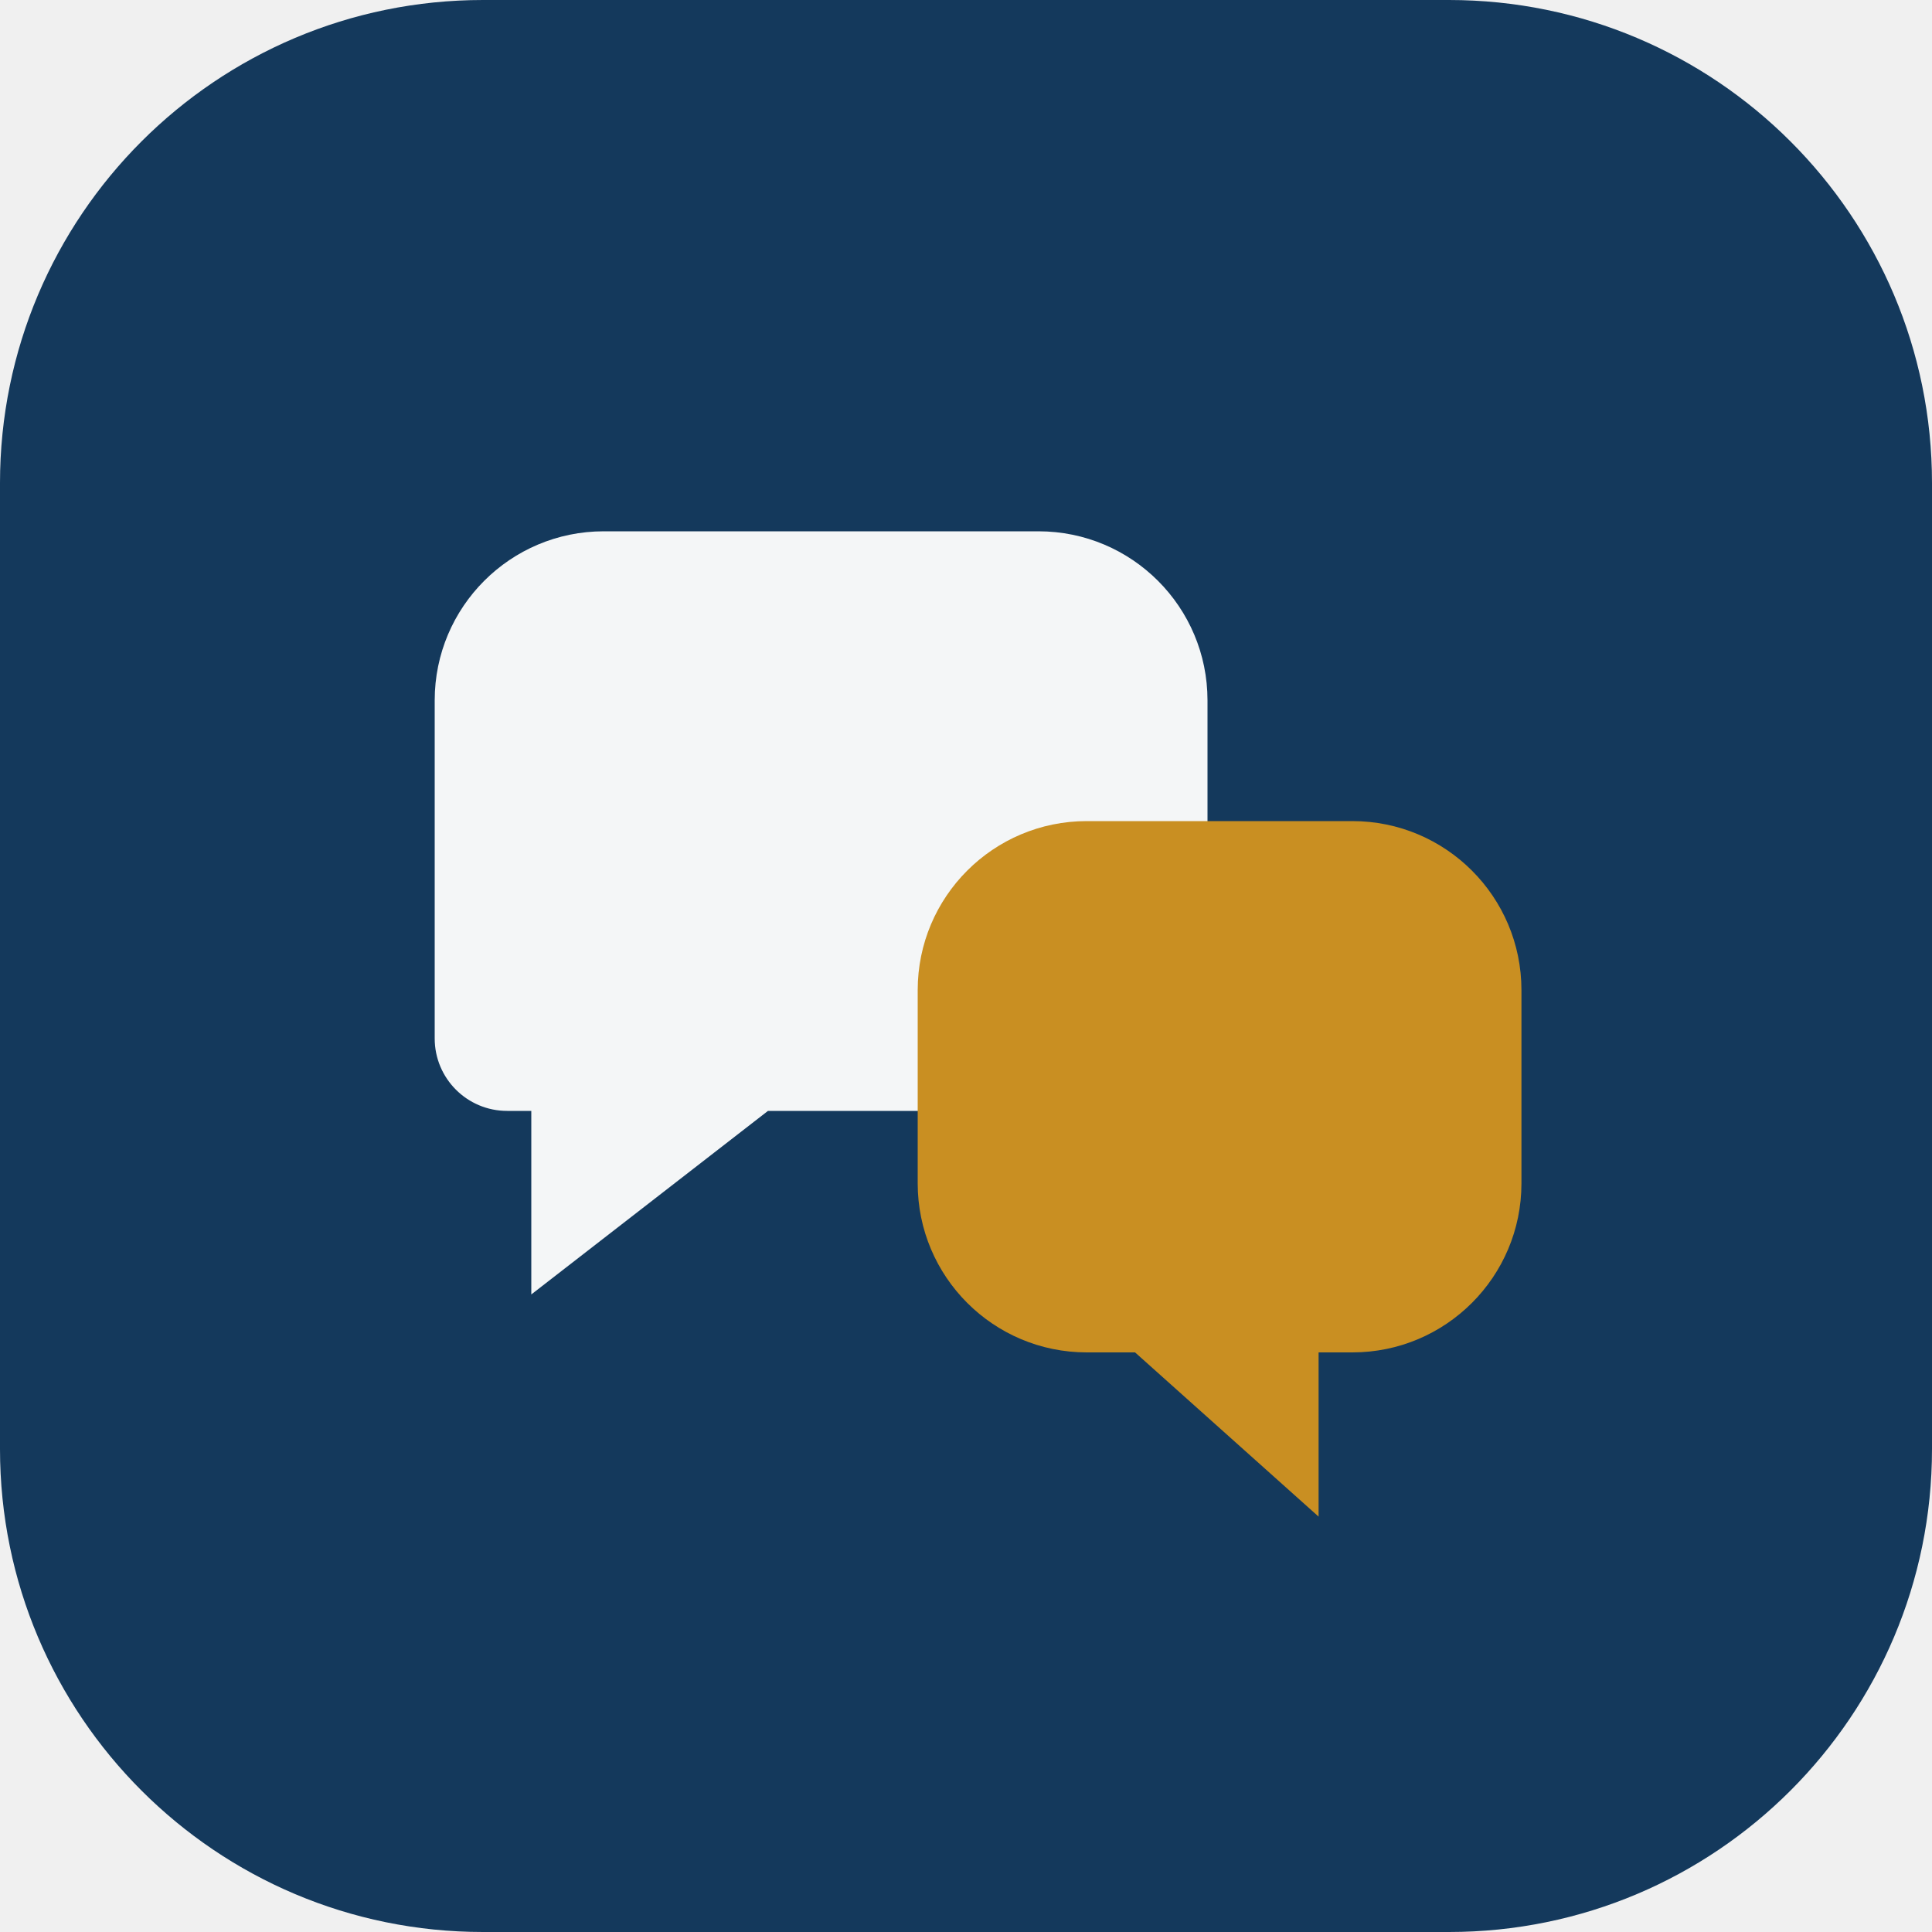
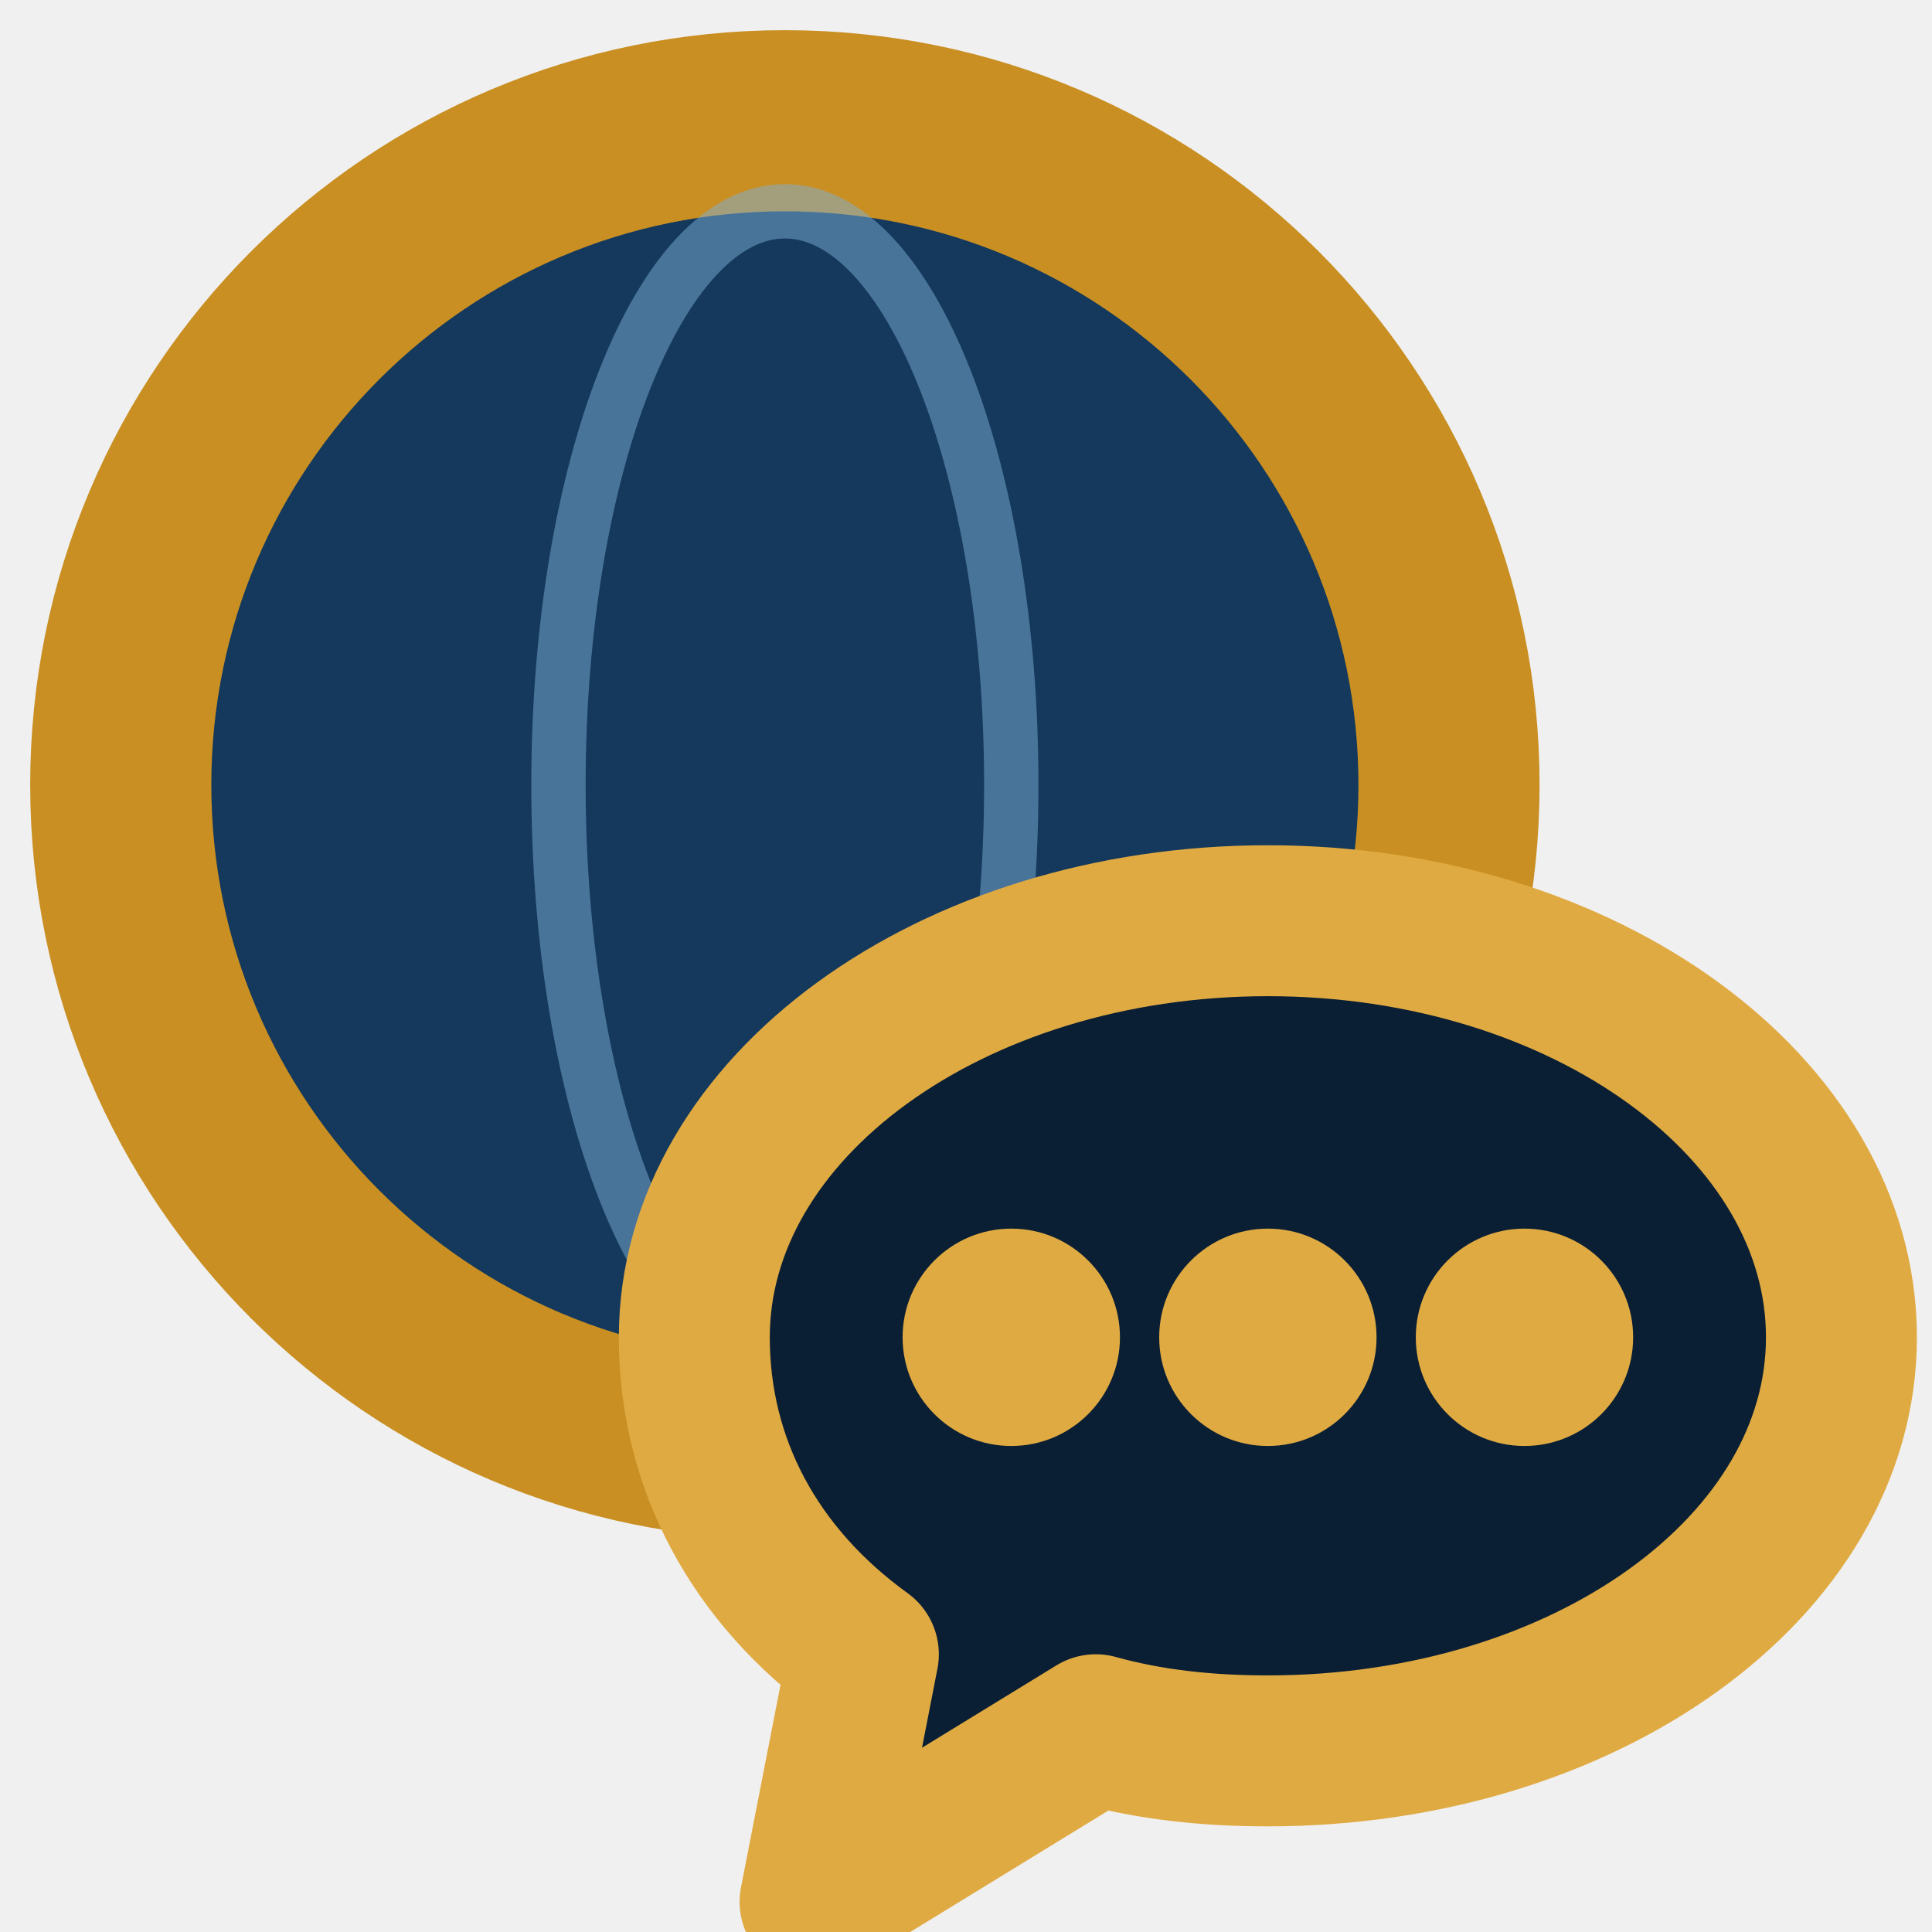
- <svg xmlns="http://www.w3.org/2000/svg" viewBox="0 0 40 40">
-   <rect width="40" height="40" rx="10" fill="#14395c" />
-   <path d="M9 14.5A3.5 3.5 0 0 1 12.5 11h9a3.5 3.5 0 0 1 3.5 3.5v5a3.5 3.5 0 0 1-3.5 3.5h-5.6L11 26.8V23h-.5A1.5 1.5 0 0 1 9 21.5Z" fill="#ffffff" fill-opacity="0.95" />
-   <path d="M19 20.5a3.5 3.5 0 0 1 3.5-3.5H28a3.5 3.5 0 0 1 3.5 3.5v4A3.5 3.5 0 0 1 28 28h-.7v3.4L23.5 28h-1a3.5 3.5 0 0 1-3.5-3.5Z" fill="#c98f22" />
+ <svg xmlns="http://www.w3.org/2000/svg" viewBox="0 0 64 64" role="img" aria-label="Translation Admy">
+   <circle cx="26" cy="26" r="21.5" fill="none" stroke="#c98f22" stroke-width="7" />
+   <circle cx="26" cy="26" r="19" fill="#14395c" />
+   <ellipse cx="26" cy="26" rx="7.5" ry="19" fill="none" stroke="#7fb0d6" stroke-opacity="0.5" stroke-width="1.8" />
+   <path fill="#0a1f33" stroke="#e0aa42" stroke-width="5" stroke-linejoin="round" d="M42 30.5c10.5 0 19 6.2 19 13.8S52.5 58 42 58c-2 0-3.9-.2-5.7-.7L27 63l1.6-8.2C25 52.2 23 48.5 23 44.3c0-7.6 8.5-13.8 19-13.8z" />
+   <g fill="#e0aa42">
+     <circle cx="33.5" cy="44.3" r="3.6" />
+     <circle cx="42" cy="44.3" r="3.6" />
+     <circle cx="50.5" cy="44.3" r="3.6" />
+   </g>
</svg>
